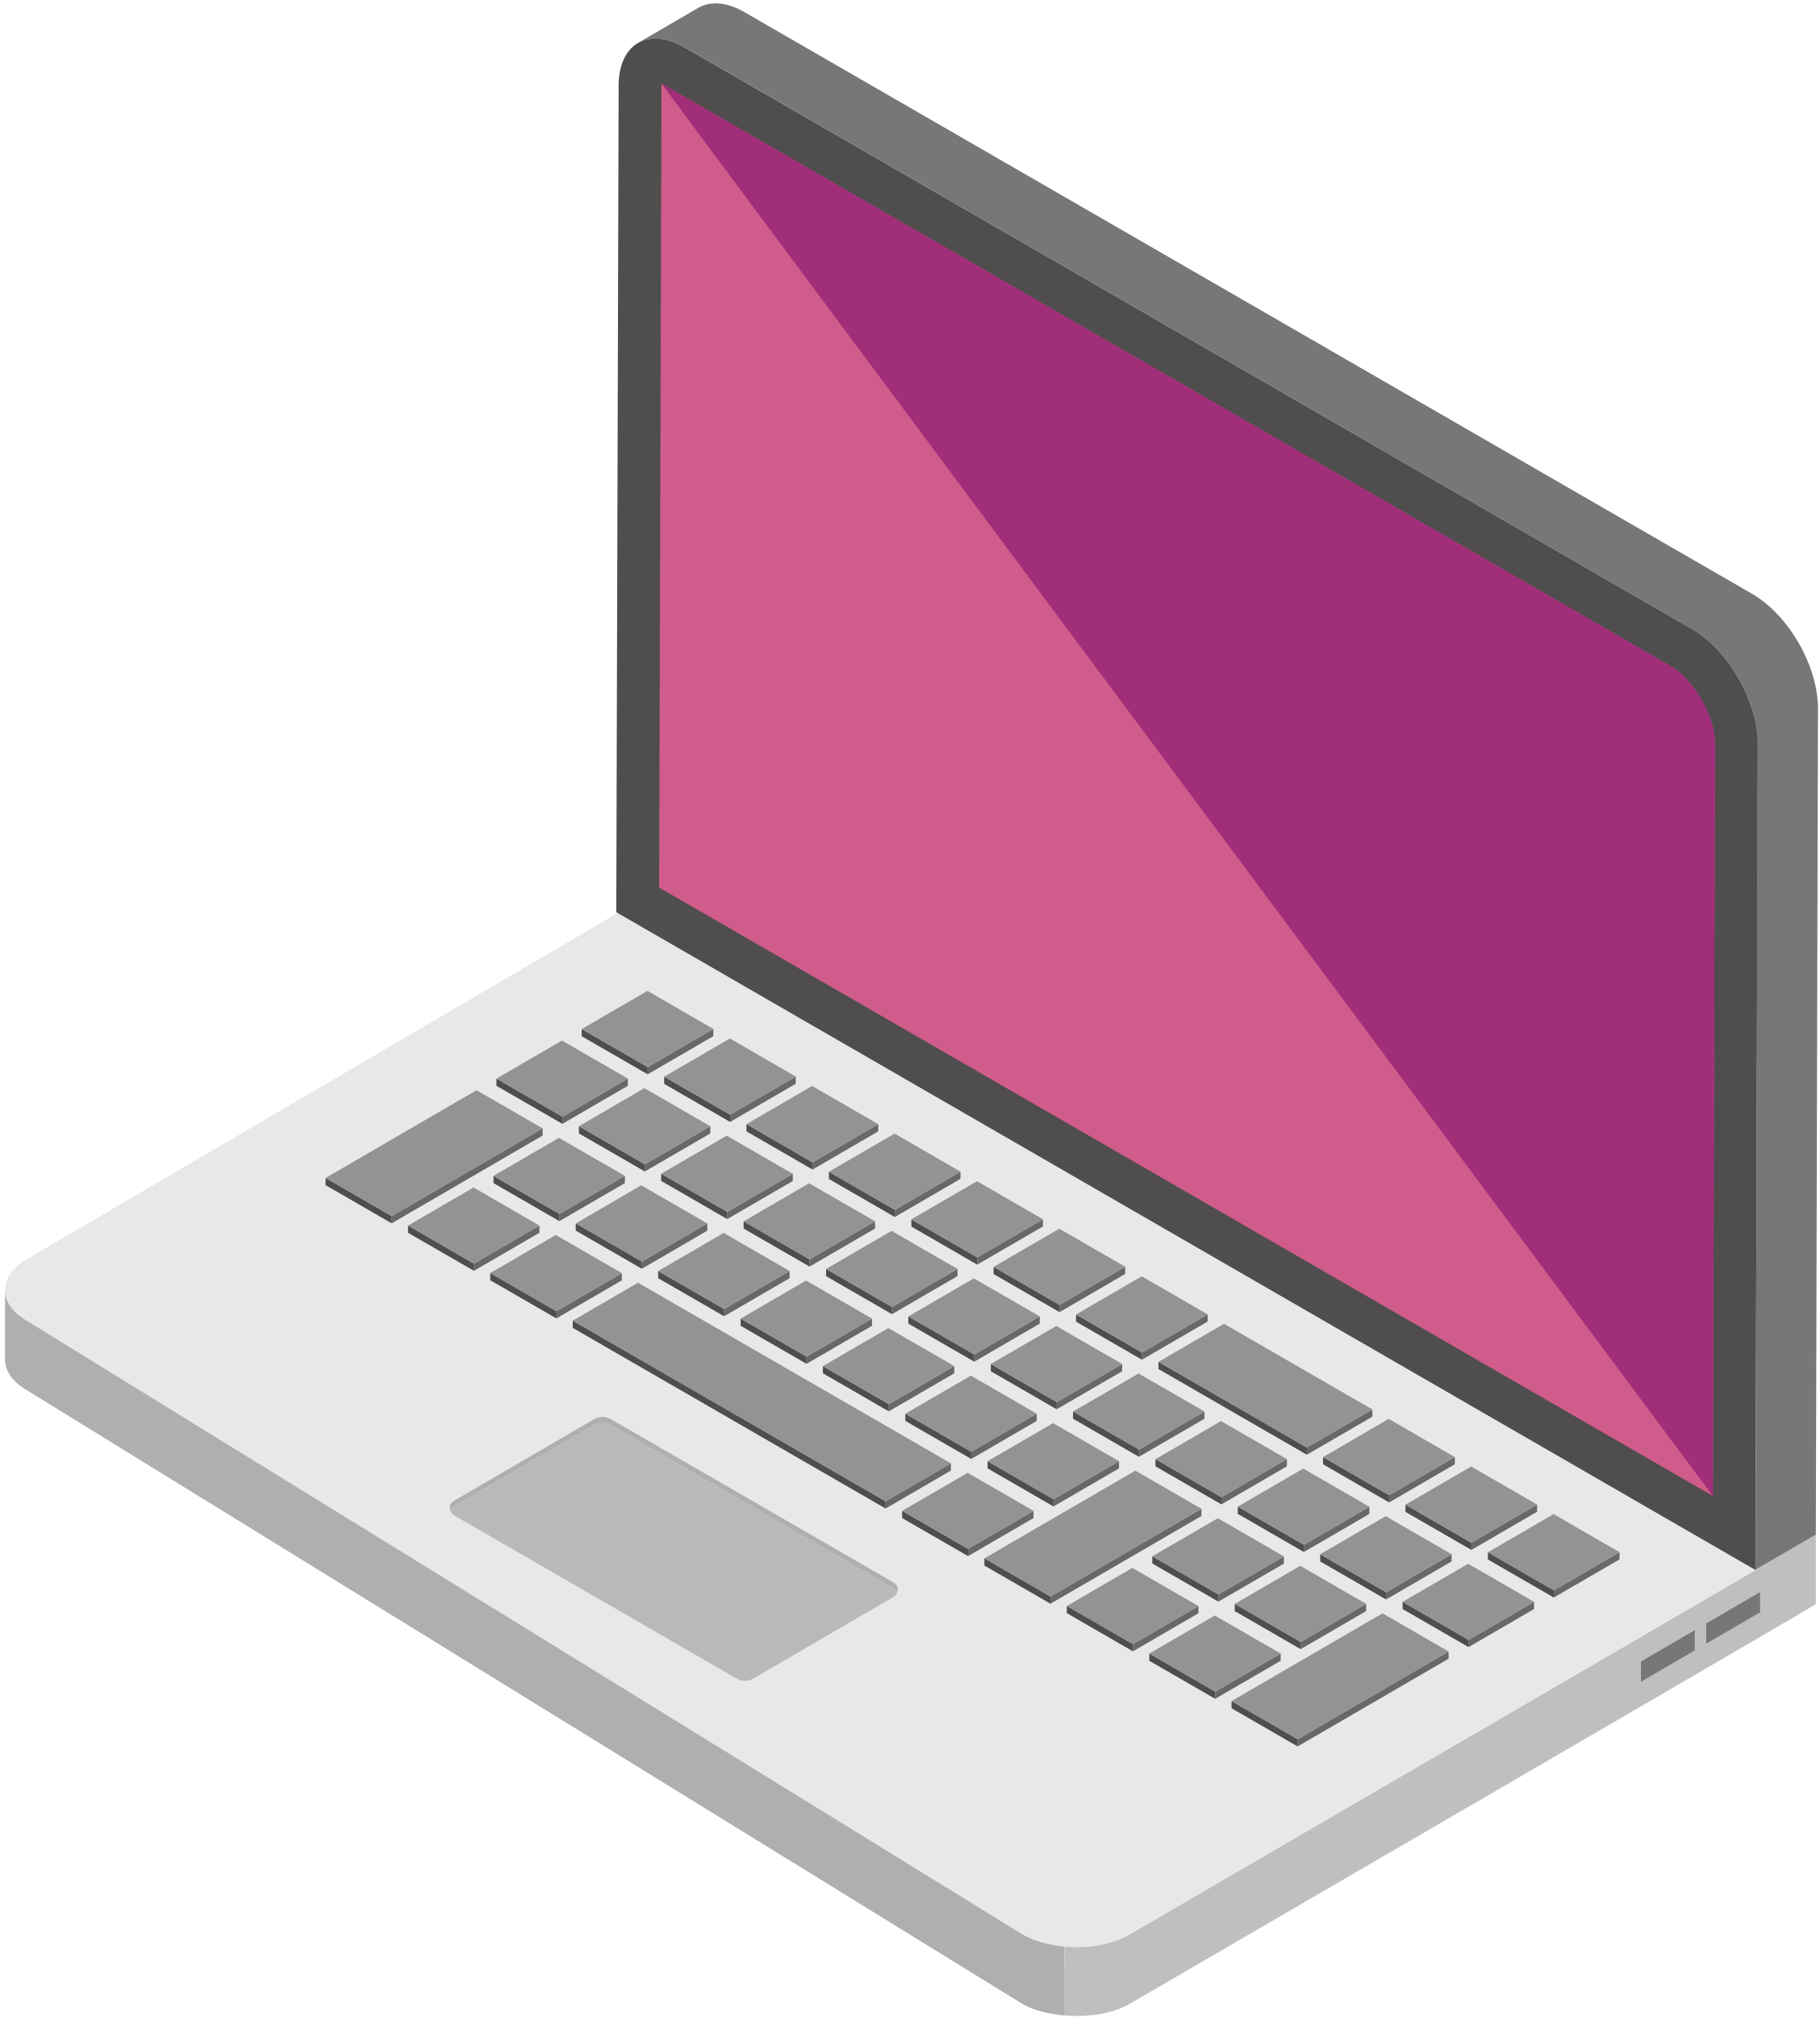
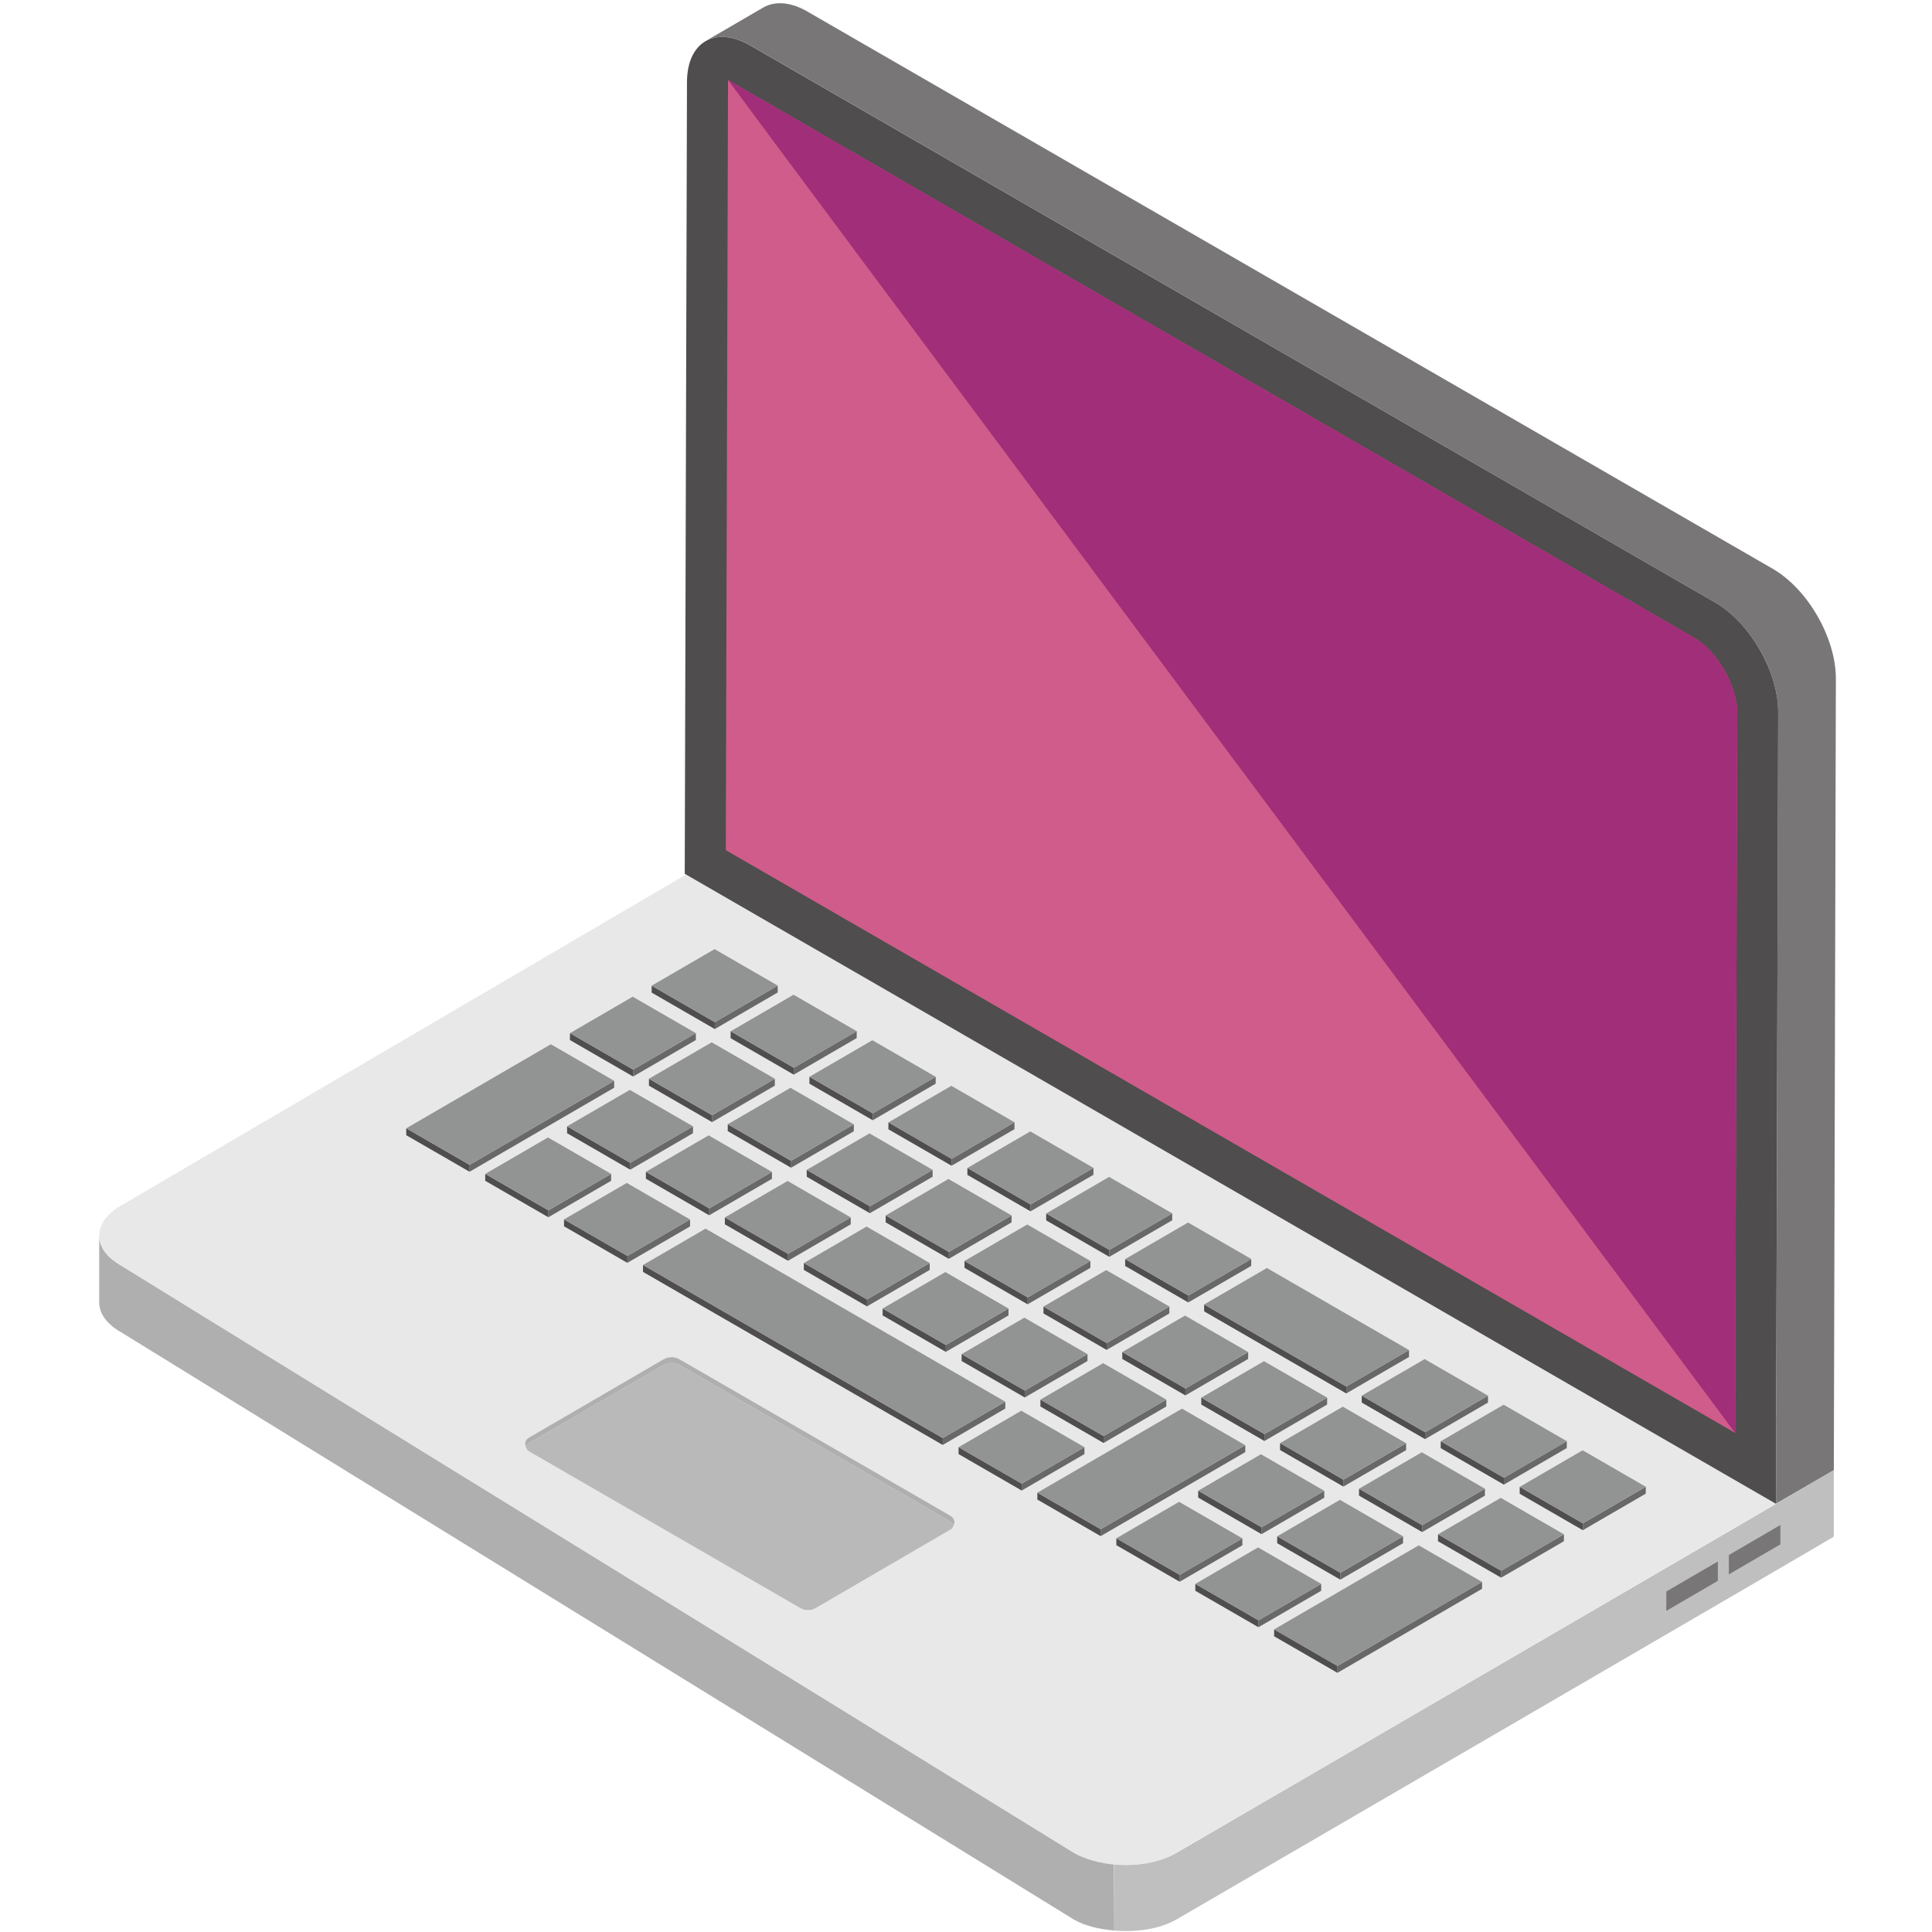
- <svg xmlns="http://www.w3.org/2000/svg" width="314" height="348" viewBox="0 0 314 348" fill="none">
+ <svg xmlns="http://www.w3.org/2000/svg" width="300" height="300" viewBox="0 0 314 348" fill="none">
  <path d="M313.313 264.783V276.786C312.885 277.141 194.941 345.722 194.941 345.722C191.869 347.508 187.583 348.08 183.583 347.725L183.654 335.795C187.654 336.221 191.869 335.51 194.941 333.724C194.941 333.724 312.885 265.142 313.313 264.783Z" fill="#BFBFBF" />
  <path d="M303.694 274.687V278.173L294.409 283.584V280.099L303.694 274.687Z" fill="#787677" />
  <path d="M292.427 281.26V284.745L283.141 290.157V286.671L292.427 281.26Z" fill="#787677" />
  <path d="M4.706 227.87L176.406 333.709C178.445 334.877 180.999 335.446 183.619 335.691V347.731C180.988 347.489 178.429 346.916 176.406 345.741L4.706 239.903C2.123 238.428 0.867 236.507 0.867 234.589V222.553C0.867 224.474 2.123 226.396 4.706 227.87Z" fill="#B0AFB0" />
  <path d="M307.282 257.558C312.42 260.524 312.447 265.314 307.342 268.28L194.927 333.716C189.822 336.682 181.554 336.682 176.416 333.716L4.704 227.912C-0.387 224.973 -0.414 220.184 4.69 217.217L110.373 155.3C115.477 152.334 123.745 152.334 128.836 155.273L307.282 257.558Z" fill="#E8E8E8" />
  <path d="M110.101 7.395C112.168 6.213 115.047 6.361 118.222 8.206L291.907 108.505C298.256 112.196 303.35 120.981 303.276 128.291L302.907 270.842L313.316 264.79L313.685 122.236C313.685 114.929 308.665 106.144 302.316 102.453L128.557 2.154C125.456 0.308 122.577 0.161 120.51 1.339L110.101 7.395Z" fill="#787677" />
  <path d="M291.924 108.517C298.24 112.163 303.315 121.005 303.294 128.263L302.889 270.867L106.338 157.388L106.742 14.784C106.763 7.526 111.87 4.562 118.186 8.208L291.924 108.517Z" fill="#4F4D4D" />
  <path d="M295.911 128.243C295.925 123.593 292.263 117.238 288.233 114.911C288.233 114.911 114.25 14.464 114.134 14.408C114.134 14.527 113.73 153.133 113.73 153.133L295.543 258.102L295.911 128.243Z" fill="#D05C8B" />
  <path d="M295.912 128.243C295.926 123.593 292.264 117.238 288.234 114.911C288.234 114.911 114.251 14.464 114.135 14.408C114.135 14.527 295.544 258.101 295.544 258.101L295.912 128.243Z" fill="#A02E79" />
  <path d="M123.088 177.529L123.084 178.77L111.752 185.356L111.756 184.115L123.088 177.529Z" fill="#686868" />
  <path d="M111.755 184.115L111.752 185.356L100.377 178.789L100.38 177.548L111.755 184.115Z" fill="#4F4D4D" />
  <path d="M123.087 177.529L111.755 184.115L100.38 177.547L111.713 170.961L123.087 177.529Z" fill="#929393" />
  <path d="M137.314 185.742L137.31 186.984L125.978 193.57L125.981 192.328L137.314 185.742Z" fill="#686868" />
  <path d="M125.98 192.328L125.978 193.57L114.603 187.002L114.606 185.761L125.98 192.328Z" fill="#4F4D4D" />
  <path d="M137.313 185.742L125.98 192.328L114.606 185.761L125.939 179.176L137.313 185.742Z" fill="#929393" />
  <path d="M151.539 193.956L151.536 195.197L140.203 201.783L140.206 200.542L151.539 193.956Z" fill="#686868" />
  <path d="M140.206 200.542L140.203 201.783L128.796 195.197L128.8 193.956L140.206 200.542Z" fill="#4F4D4D" />
  <path d="M151.539 193.956L140.206 200.542L128.8 193.956L140.132 187.37L151.539 193.956Z" fill="#929393" />
  <path d="M165.733 202.15L165.73 203.391L154.397 209.977L154.401 208.736L165.733 202.15Z" fill="#686868" />
  <path d="M154.4 208.736L154.397 209.977L143.023 203.411L143.026 202.169L154.4 208.736Z" fill="#4F4D4D" />
  <path d="M165.734 202.15L154.401 208.736L143.027 202.169L154.359 195.583L165.734 202.15Z" fill="#929393" />
  <path d="M179.96 210.364L179.956 211.606L168.624 218.191L168.628 216.95L179.96 210.364Z" fill="#686868" />
  <path d="M168.628 216.95L168.624 218.191L157.25 211.624L157.253 210.383L168.628 216.95Z" fill="#4F4D4D" />
  <path d="M179.959 210.364L168.626 216.95L157.252 210.382L168.584 203.797L179.959 210.364Z" fill="#929393" />
  <path d="M194.152 218.558L194.148 219.799L182.816 226.385L182.82 225.144L194.152 218.558Z" fill="#686868" />
  <path d="M182.82 225.144L182.817 226.386L171.442 219.818L171.445 218.577L182.82 225.144Z" fill="#4F4D4D" />
  <path d="M194.152 218.558L182.82 225.144L171.445 218.577L182.778 211.991L194.152 218.558Z" fill="#929393" />
  <path d="M208.379 226.772L208.376 228.013L197.043 234.599L197.046 233.357L208.379 226.772Z" fill="#686868" />
  <path d="M197.046 233.357L197.042 234.599L185.668 228.032L185.671 226.791L197.046 233.357Z" fill="#4F4D4D" />
  <path d="M208.379 226.773L197.046 233.358L185.671 226.791L197.004 220.205L208.379 226.773Z" fill="#929393" />
  <path d="M236.798 243.18L236.795 244.421L225.494 250.989L225.497 249.747L236.798 243.18Z" fill="#686868" />
  <path d="M225.497 249.747L225.494 250.989L199.893 236.208L199.897 234.967L225.497 249.747Z" fill="#4F4D4D" />
  <path d="M236.798 243.18L225.497 249.747L199.897 234.967L211.197 228.399L236.798 243.18Z" fill="#929393" />
  <path d="M251.025 251.393L251.021 252.635L239.689 259.221L239.692 257.979L251.025 251.393Z" fill="#686868" />
  <path d="M239.692 257.979L239.688 259.221L228.281 252.635L228.284 251.393L239.692 257.979Z" fill="#4F4D4D" />
  <path d="M251.023 251.393L239.691 257.979L228.284 251.393L239.617 244.807L251.023 251.393Z" fill="#929393" />
  <path d="M265.219 259.588L265.215 260.829L253.882 267.415L253.886 266.174L265.219 259.588Z" fill="#686868" />
  <path d="M253.885 266.174L253.881 267.416L242.507 260.848L242.511 259.607L253.885 266.174Z" fill="#4F4D4D" />
  <path d="M265.217 259.588L253.885 266.174L242.51 259.607L253.843 253.021L265.217 259.588Z" fill="#929393" />
  <path d="M279.445 267.802L279.441 269.042L268.108 275.628L268.112 274.387L279.445 267.802Z" fill="#686868" />
  <path d="M268.11 274.388L268.107 275.628L256.733 269.061L256.736 267.82L268.11 274.388Z" fill="#4F4D4D" />
  <path d="M279.444 267.802L268.111 274.387L256.737 267.82L268.069 261.234L279.444 267.802Z" fill="#929393" />
  <path d="M108.341 186.097L108.337 187.339L97.037 193.906L97.04 192.665L108.341 186.097Z" fill="#686868" />
  <path d="M97.04 192.665L97.036 193.906L85.661 187.339L85.665 186.098L97.04 192.665Z" fill="#4F4D4D" />
  <path d="M108.341 186.097L97.04 192.665L85.665 186.098L96.967 179.531L108.341 186.097Z" fill="#929393" />
  <path d="M122.568 194.312L122.565 195.552L111.263 202.12L111.267 200.879L122.568 194.312Z" fill="#686868" />
  <path d="M111.266 200.879L111.262 202.12L99.888 195.553L99.892 194.312L111.266 200.879Z" fill="#4F4D4D" />
  <path d="M122.567 194.312L111.266 200.879L99.891 194.312L111.193 187.744L122.567 194.312Z" fill="#929393" />
  <path d="M136.794 202.525L136.79 203.766L125.489 210.334L125.492 209.093L136.794 202.525Z" fill="#686868" />
  <path d="M125.493 209.093L125.489 210.334L114.083 203.748L114.086 202.507L125.493 209.093Z" fill="#4F4D4D" />
  <path d="M136.794 202.525L125.492 209.093L114.086 202.507L125.386 195.939L136.794 202.525Z" fill="#929393" />
  <path d="M150.988 210.719L150.985 211.961L139.684 218.528L139.687 217.287L150.988 210.719Z" fill="#686868" />
  <path d="M139.687 217.287L139.683 218.528L128.309 211.961L128.312 210.72L139.687 217.287Z" fill="#4F4D4D" />
  <path d="M150.988 210.719L139.687 217.286L128.312 210.72L139.613 204.153L150.988 210.719Z" fill="#929393" />
  <path d="M165.213 218.933L165.21 220.174L153.909 226.742L153.913 225.501L165.213 218.933Z" fill="#686868" />
  <path d="M153.912 225.501L153.908 226.742L142.534 220.175L142.538 218.933L153.912 225.501Z" fill="#4F4D4D" />
  <path d="M165.213 218.933L153.913 225.501L142.538 218.933L153.839 212.366L165.213 218.933Z" fill="#929393" />
  <path d="M179.408 227.128L179.404 228.369L168.103 234.936L168.106 233.695L179.408 227.128Z" fill="#686868" />
  <path d="M168.107 233.695L168.103 234.936L156.729 228.369L156.733 227.128L168.107 233.695Z" fill="#4F4D4D" />
  <path d="M179.409 227.128L168.107 233.695L156.733 227.128L168.034 220.561L179.409 227.128Z" fill="#929393" />
  <path d="M193.635 235.341L193.631 236.581L182.33 243.149L182.333 241.908L193.635 235.341Z" fill="#686868" />
  <path d="M182.333 241.908L182.33 243.149L170.955 236.582L170.959 235.341L182.333 241.908Z" fill="#4F4D4D" />
  <path d="M193.634 235.341L182.332 241.908L170.958 235.342L182.26 228.774L193.634 235.341Z" fill="#929393" />
  <path d="M207.827 243.536L207.823 244.777L196.522 251.345L196.526 250.103L207.827 243.536Z" fill="#686868" />
  <path d="M196.525 250.103L196.521 251.345L185.147 244.778L185.151 243.537L196.525 250.103Z" fill="#4F4D4D" />
  <path d="M207.827 243.536L196.526 250.103L185.152 243.536L196.452 236.969L207.827 243.536Z" fill="#929393" />
  <path d="M222.052 251.749L222.049 252.991L210.748 259.558L210.752 258.317L222.052 251.749Z" fill="#686868" />
  <path d="M210.752 258.317L210.748 259.558L199.374 252.991L199.377 251.75L210.752 258.317Z" fill="#4F4D4D" />
  <path d="M222.052 251.749L210.751 258.317L199.377 251.75L210.678 245.183L222.052 251.749Z" fill="#929393" />
  <path d="M236.279 259.963L236.275 261.204L224.974 267.771L224.978 266.53L236.279 259.963Z" fill="#686868" />
  <path d="M224.978 266.53L224.975 267.771L213.568 261.185L213.571 259.944L224.978 266.53Z" fill="#4F4D4D" />
  <path d="M236.279 259.963L224.978 266.53L213.571 259.944L224.873 253.377L236.279 259.963Z" fill="#929393" />
  <path d="M250.473 268.157L250.469 269.398L239.168 275.965L239.171 274.724L250.473 268.157Z" fill="#686868" />
  <path d="M239.171 274.724L239.168 275.965L227.793 269.399L227.797 268.157L239.171 274.724Z" fill="#4F4D4D" />
  <path d="M250.473 268.157L239.172 274.725L227.798 268.157L239.099 261.59L250.473 268.157Z" fill="#929393" />
  <path d="M264.7 276.371L264.696 277.611L253.395 284.179L253.398 282.938L264.7 276.371Z" fill="#686868" />
  <path d="M253.397 282.938L253.394 284.179L242.019 277.612L242.023 276.371L253.397 282.938Z" fill="#4F4D4D" />
  <path d="M264.699 276.37L253.398 282.938L242.023 276.371L253.325 269.803L264.699 276.37Z" fill="#929393" />
  <path d="M93.629 194.686L93.625 195.926L67.58 211.062L67.584 209.821L93.629 194.686Z" fill="#686868" />
  <path d="M67.584 209.821L67.58 211.062L56.174 204.476L56.177 203.235L67.584 209.821Z" fill="#4F4D4D" />
  <path d="M93.629 194.685L67.584 209.821L56.178 203.235L82.222 188.1L93.629 194.685Z" fill="#929393" />
  <path d="M107.823 202.881L107.82 204.121L96.521 210.688L96.524 209.447L107.823 202.881Z" fill="#686868" />
  <path d="M96.524 209.447L96.52 210.688L85.146 204.121L85.15 202.88L96.524 209.447Z" fill="#4F4D4D" />
  <path d="M107.822 202.881L96.523 209.447L85.149 202.88L96.448 196.313L107.822 202.881Z" fill="#929393" />
  <path d="M122.048 211.094L122.045 212.335L110.745 218.902L110.749 217.66L122.048 211.094Z" fill="#686868" />
  <path d="M110.749 217.66L110.746 218.902L99.338 212.316L99.342 211.074L110.749 217.66Z" fill="#4F4D4D" />
  <path d="M122.048 211.094L110.749 217.66L99.342 211.075L110.641 204.508L122.048 211.094Z" fill="#929393" />
  <path d="M136.242 219.288L136.239 220.53L124.94 227.096L124.943 225.855L136.242 219.288Z" fill="#686868" />
  <path d="M124.942 225.855L124.938 227.096L113.564 220.529L113.568 219.288L124.942 225.855Z" fill="#4F4D4D" />
  <path d="M136.242 219.288L124.942 225.855L113.568 219.288L124.867 212.722L136.242 219.288Z" fill="#929393" />
  <path d="M150.468 227.502L150.464 228.743L139.165 235.31L139.169 234.069L150.468 227.502Z" fill="#686868" />
  <path d="M139.169 234.068L139.166 235.309L127.791 228.742L127.795 227.501L139.169 234.068Z" fill="#4F4D4D" />
  <path d="M150.468 227.502L139.168 234.069L127.794 227.501L139.093 220.935L150.468 227.502Z" fill="#929393" />
  <path d="M164.662 235.697L164.659 236.938L153.359 243.505L153.363 242.264L164.662 235.697Z" fill="#686868" />
  <path d="M153.362 242.264L153.359 243.504L141.984 236.938L141.988 235.696L153.362 242.264Z" fill="#4F4D4D" />
  <path d="M164.661 235.697L153.361 242.264L141.987 235.697L153.286 229.13L164.661 235.697Z" fill="#929393" />
  <path d="M178.888 243.91L178.885 245.152L167.585 251.718L167.589 250.477L178.888 243.91Z" fill="#686868" />
  <path d="M167.588 250.477L167.585 251.718L156.21 245.152L156.214 243.91L167.588 250.477Z" fill="#4F4D4D" />
  <path d="M178.889 243.91L167.589 250.477L156.215 243.91L167.514 237.344L178.889 243.91Z" fill="#929393" />
  <path d="M193.081 252.105L193.077 253.347L181.778 259.913L181.781 258.672L193.081 252.105Z" fill="#686868" />
  <path d="M181.781 258.672L181.777 259.913L170.403 253.346L170.406 252.104L181.781 258.672Z" fill="#4F4D4D" />
  <path d="M193.08 252.105L181.781 258.672L170.407 252.104L181.706 245.539L193.08 252.105Z" fill="#929393" />
  <path d="M93.077 211.45L93.074 212.692L81.774 219.258L81.778 218.017L93.077 211.45Z" fill="#686868" />
  <path d="M81.778 218.017L81.774 219.258L70.4 212.691L70.403 211.45L81.778 218.017Z" fill="#4F4D4D" />
  <path d="M93.078 211.449L81.779 218.016L70.404 211.449L81.704 204.883L93.078 211.449Z" fill="#929393" />
  <path d="M107.301 219.663L107.298 220.904L95.999 227.471L96.002 226.229L107.301 219.663Z" fill="#686868" />
  <path d="M96.002 226.229L95.999 227.471L84.592 220.885L84.596 219.644L96.002 226.229Z" fill="#4F4D4D" />
  <path d="M107.302 219.663L96.002 226.229L84.596 219.644L95.895 213.077L107.302 219.663Z" fill="#929393" />
  <path d="M164.078 252.479L164.074 253.72L152.807 260.269L152.81 259.027L164.078 252.479Z" fill="#686868" />
  <path d="M152.81 259.027L152.806 260.269L98.818 229.098L98.822 227.857L152.81 259.027Z" fill="#4F4D4D" />
  <path d="M164.078 252.479L152.81 259.027L98.823 227.858L110.09 221.31L164.078 252.479Z" fill="#929393" />
  <path d="M178.336 260.674L178.332 261.915L167.033 268.481L167.036 267.24L178.336 260.674Z" fill="#686868" />
  <path d="M167.037 267.24L167.033 268.481L155.659 261.914L155.662 260.673L167.037 267.24Z" fill="#4F4D4D" />
  <path d="M178.336 260.674L167.037 267.24L155.663 260.674L166.962 254.107L178.336 260.674Z" fill="#929393" />
  <path d="M207.306 260.319L207.303 261.559L181.258 276.695L181.262 275.454L207.306 260.319Z" fill="#686868" />
  <path d="M181.262 275.454L181.258 276.695L169.852 270.109L169.855 268.868L181.262 275.454Z" fill="#4F4D4D" />
  <path d="M207.306 260.319L181.261 275.454L169.855 268.868L195.9 253.733L207.306 260.319Z" fill="#929393" />
  <path d="M221.533 268.532L221.53 269.773L210.23 276.339L210.234 275.098L221.533 268.532Z" fill="#686868" />
  <path d="M210.234 275.098L210.23 276.338L198.824 269.753L198.827 268.512L210.234 275.098Z" fill="#4F4D4D" />
  <path d="M221.534 268.531L210.235 275.098L198.828 268.512L210.127 261.946L221.534 268.531Z" fill="#929393" />
  <path d="M235.727 276.727L235.723 277.968L224.424 284.534L224.428 283.293L235.727 276.727Z" fill="#686868" />
  <path d="M224.428 283.293L224.424 284.534L213.049 277.968L213.053 276.726L224.428 283.293Z" fill="#4F4D4D" />
  <path d="M235.727 276.727L224.428 283.293L213.053 276.726L224.352 270.159L235.727 276.727Z" fill="#929393" />
  <path d="M206.788 277.101L206.784 278.342L195.485 284.909L195.489 283.667L206.788 277.101Z" fill="#686868" />
  <path d="M195.488 283.667L195.485 284.909L184.078 278.323L184.081 277.081L195.488 283.667Z" fill="#4F4D4D" />
  <path d="M206.789 277.101L195.49 283.667L184.082 277.081L195.382 270.515L206.789 277.101Z" fill="#929393" />
  <path d="M220.98 285.295L220.977 286.537L209.678 293.103L209.681 291.862L220.98 285.295Z" fill="#686868" />
  <path d="M209.681 291.862L209.678 293.103L198.303 286.536L198.307 285.295L209.681 291.862Z" fill="#4F4D4D" />
  <path d="M220.981 285.295L209.682 291.862L198.307 285.295L209.607 278.729L220.981 285.295Z" fill="#929393" />
  <path d="M249.953 284.94L249.95 286.182L223.905 301.318L223.908 300.076L249.953 284.94Z" fill="#686868" />
  <path d="M223.908 300.076L223.904 301.317L212.498 294.731L212.502 293.49L223.908 300.076Z" fill="#4F4D4D" />
  <path d="M249.953 284.94L223.909 300.076L212.502 293.491L238.547 278.355L249.953 284.94Z" fill="#929393" />
  <path d="M78.278 258.964L102.548 244.831C103.444 244.35 104.478 244.35 105.374 244.831L154.19 273.03C154.879 273.444 155.086 274.205 154.741 274.824C154.672 274.478 154.534 274.272 154.19 274.067L105.374 245.865C104.478 245.383 103.444 245.383 102.548 245.865L78.278 259.93C78.002 260.068 77.865 260.277 77.727 260.553C77.451 260.001 77.658 259.311 78.278 258.964Z" fill="#B0AFB0" />
  <path d="M102.548 245.865C103.444 245.383 104.478 245.383 105.374 245.865L154.19 274.067C154.534 274.272 154.673 274.477 154.741 274.824C154.672 275.1 154.466 275.376 154.19 275.514L129.92 289.647C129.093 290.132 127.99 290.132 127.163 289.647L78.347 261.449C78.003 261.24 77.727 260.896 77.727 260.553C77.864 260.277 78.002 260.068 78.278 259.93L102.548 245.865Z" fill="#B9B9BA" />
</svg>
